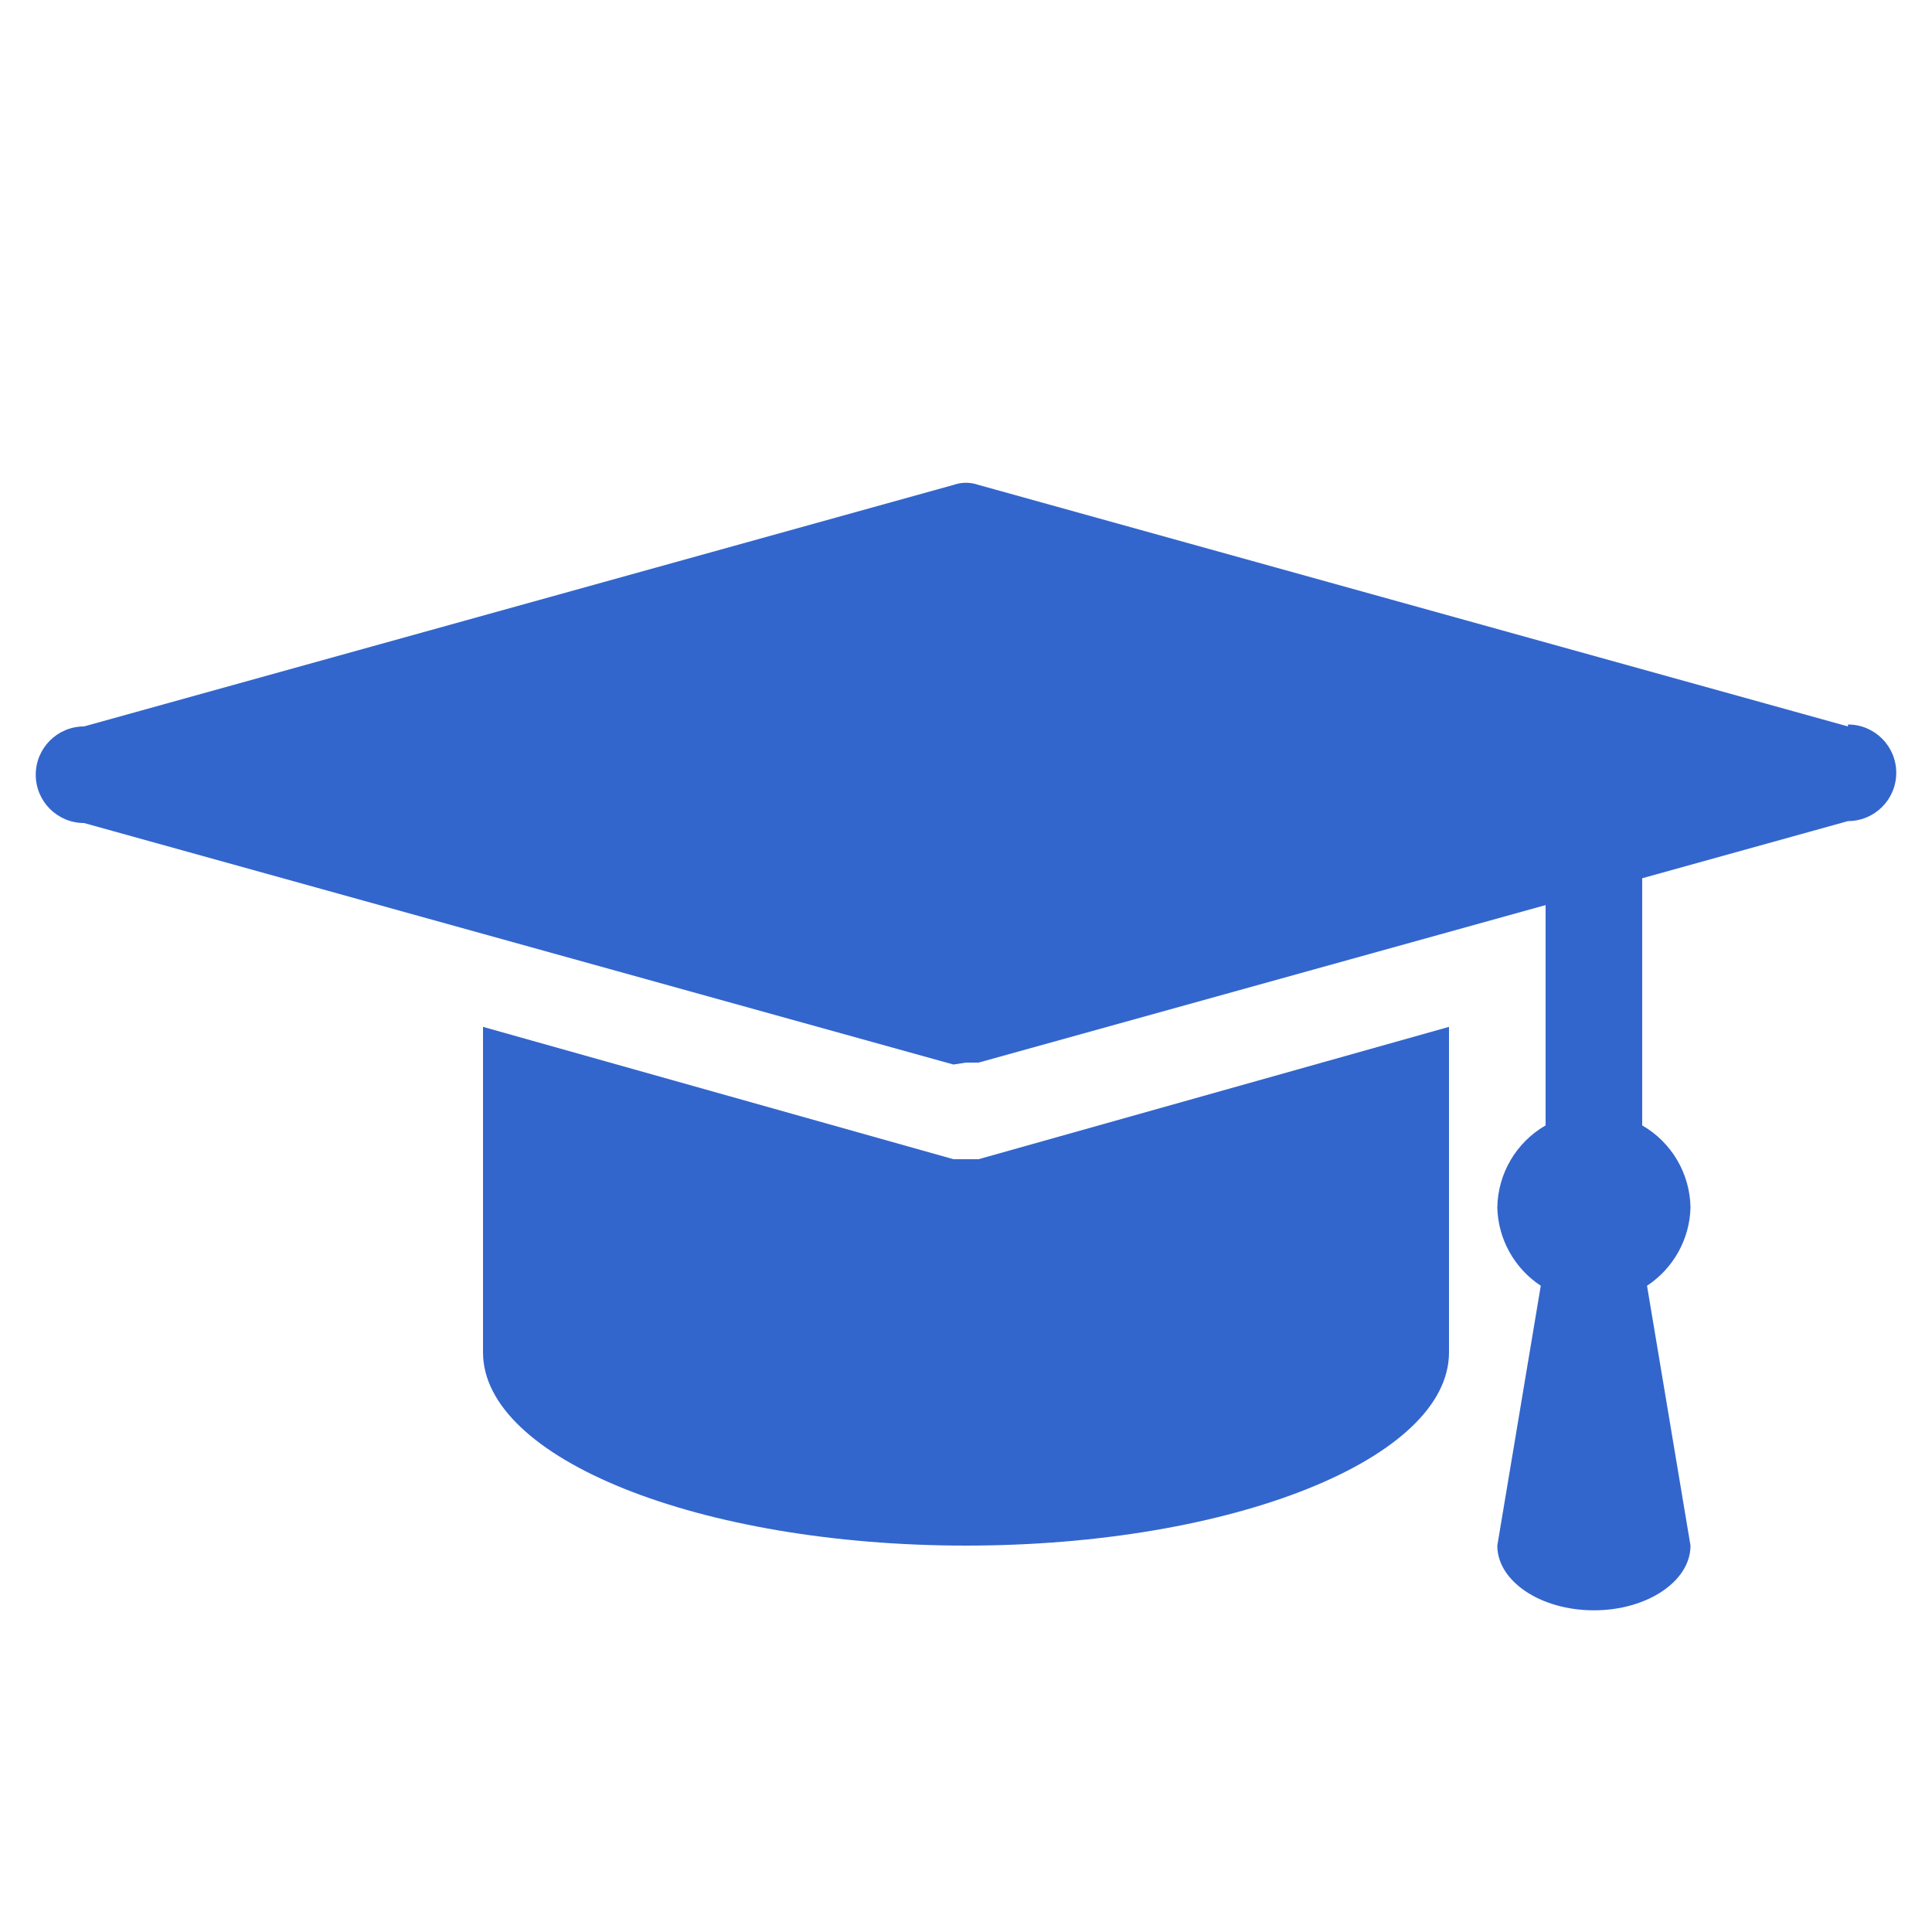
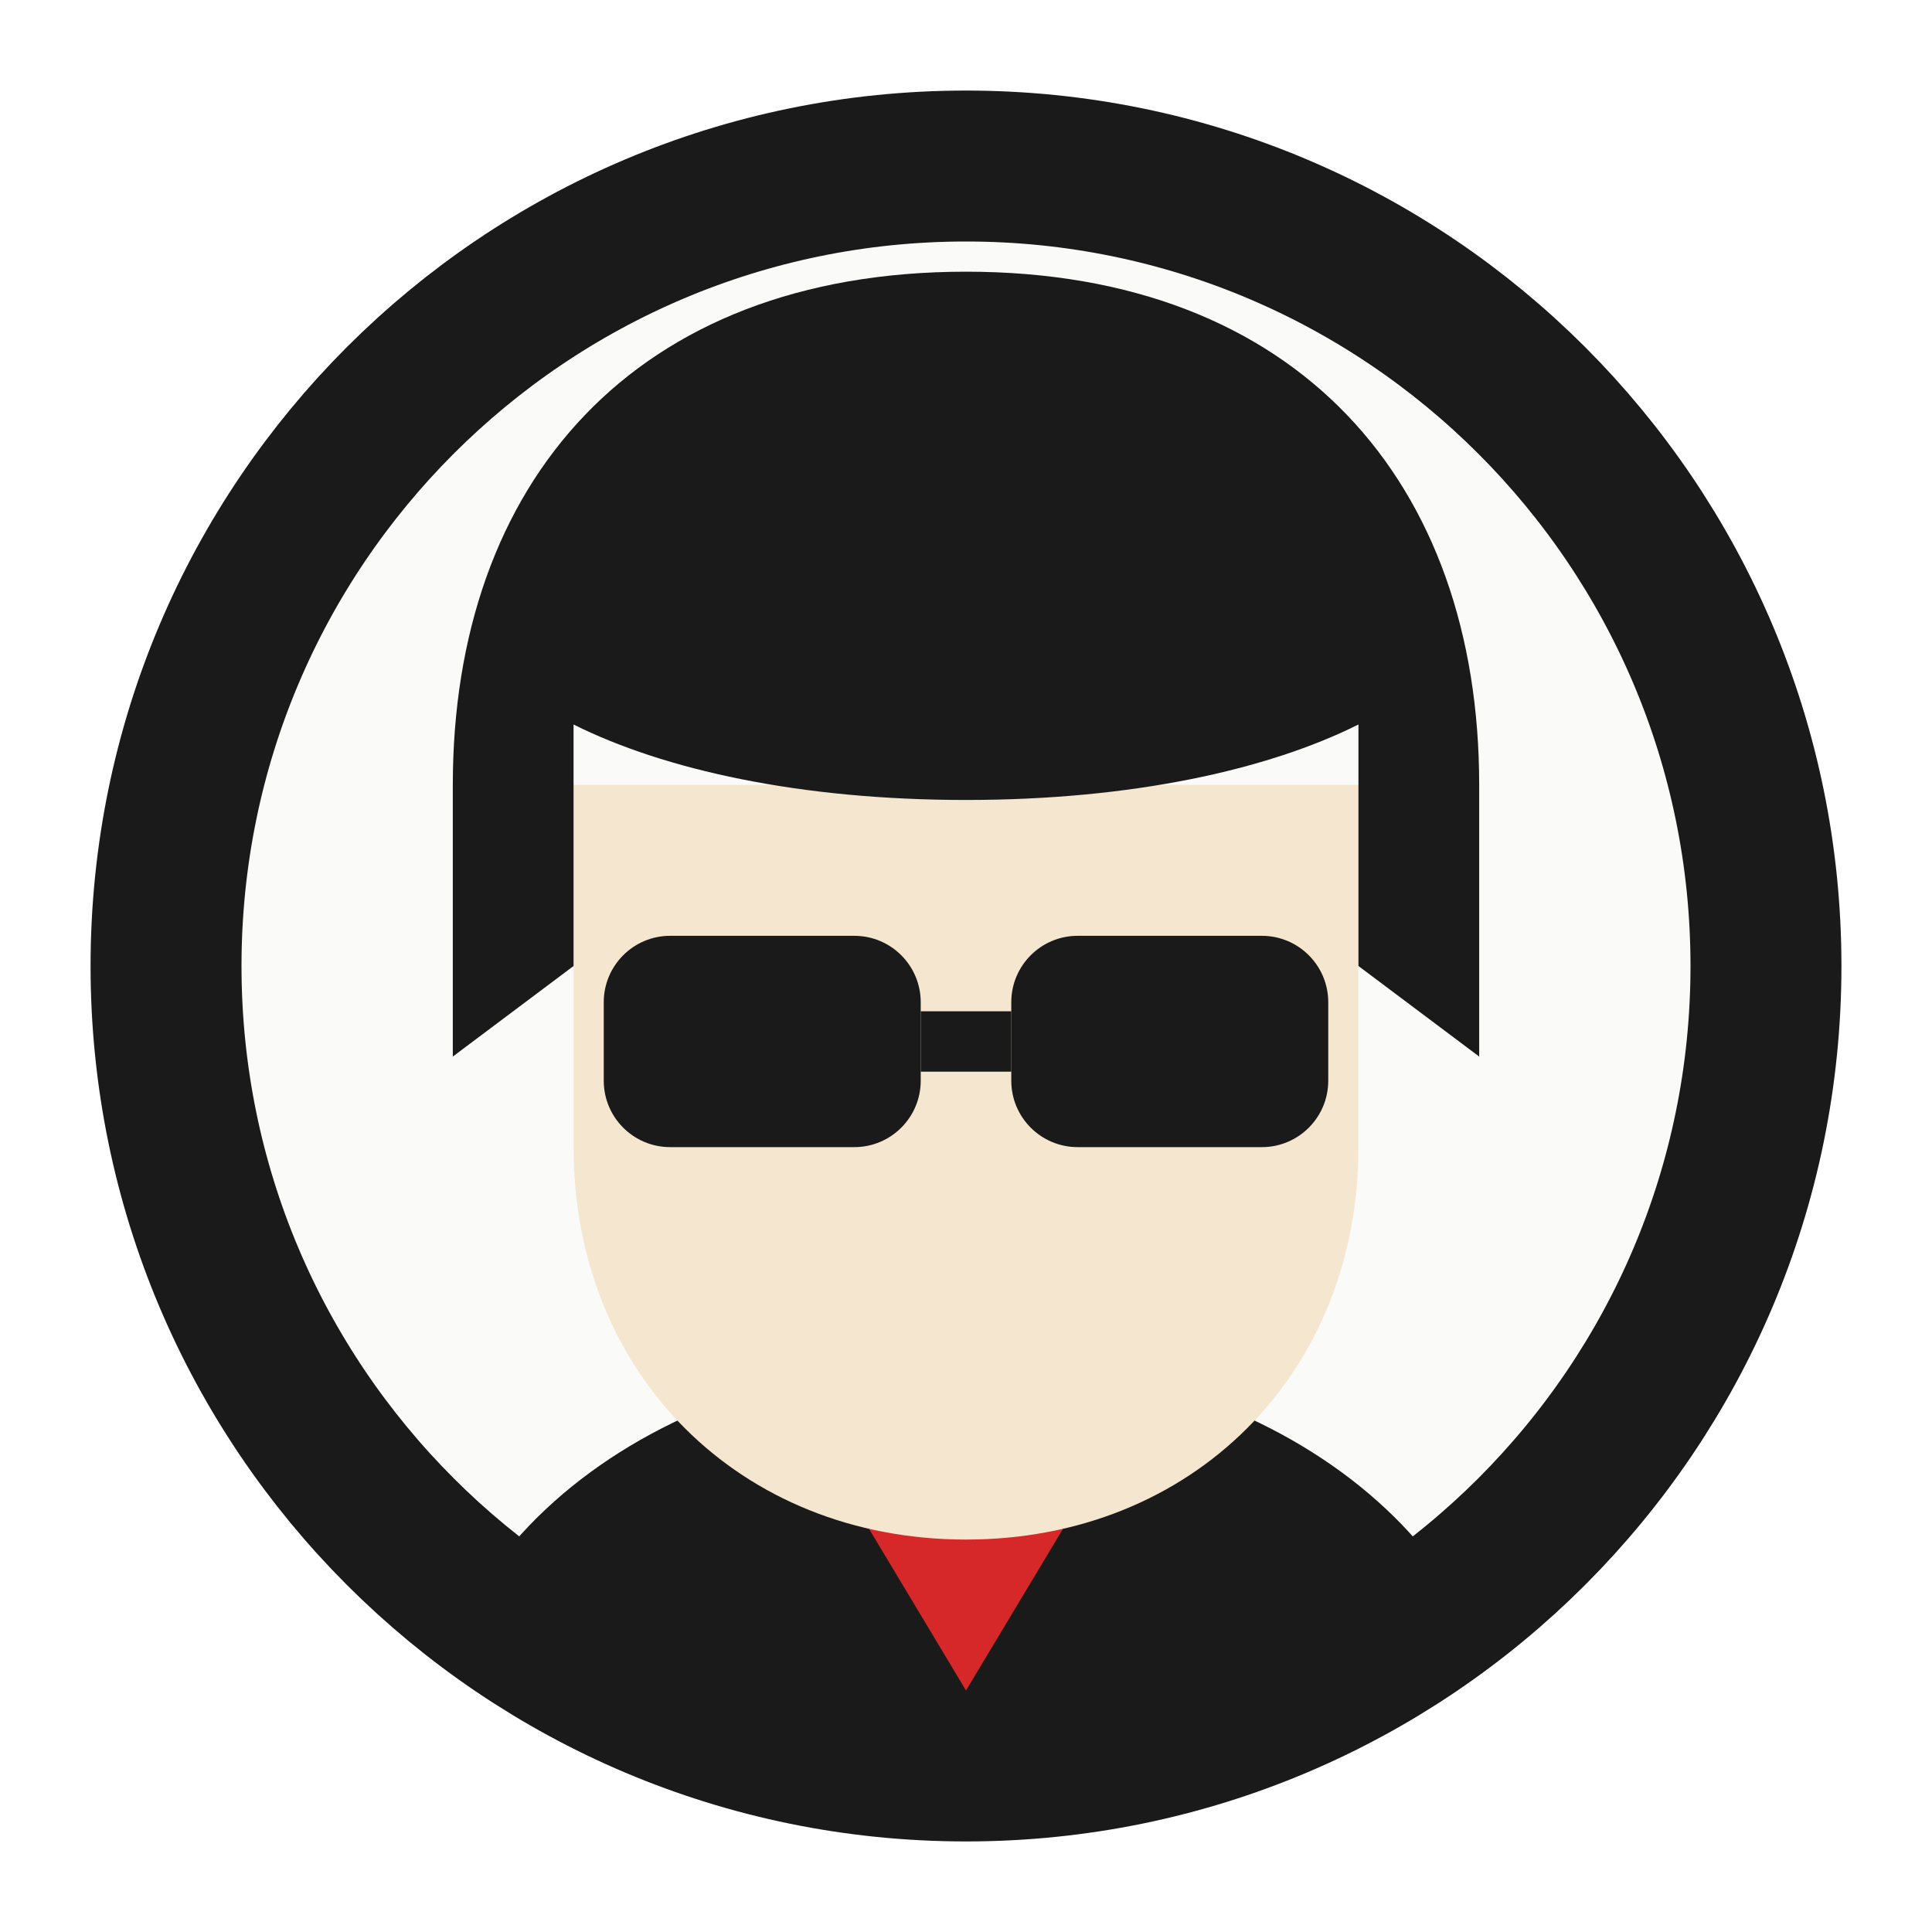
- <svg xmlns="http://www.w3.org/2000/svg" viewBox="2 2 20 20">
-   <path d="M12.13,14,12,14l-.13,0L7,12.63V16c0,1.1,2.24,2,5,2s5-.9,5-2V12.63Z" fill="#36c" />
-   <path d="M21.13,9.52l-9-2.5a.39.39,0,0,0-.26,0l-9,2.5a.5.5,0,0,0,0,1l9,2.5L12,13l.13,0,9-2.5a.5.5,0,0,0,0-1Z" fill="#36c" />
-   <path d="M19.5,14.5a1,1,0,0,0-.5-.85V10H18v3.65a1,1,0,0,0-.5.85,1,1,0,0,0,.45.81L17.5,18c0,.37.45.67,1,.67s1-.3,1-.67l-.45-2.69A1,1,0,0,0,19.5,14.5Z" fill="#36c" />
+ <svg xmlns="http://www.w3.org/2000/svg" viewBox="0 0 64 64" width="64" height="64" role="img" aria-label="Jiahang He">
+   <defs>
+     <clipPath id="ring">
+       <circle cx="32" cy="32" r="26.5" />
+     </clipPath>
+   </defs>
+   <circle cx="32" cy="32" r="26.5" fill="#FAFAF8" />
+   <g clip-path="url(#ring)">
+     <path d="M32 45c10 0 18 6 18 14v5H14v-5c0-8 8-14 18-14z" fill="#1A1A1A" />
+     <path d="M32 45l4.5 3.5-4.5 7.5-4.5-7.5z" fill="#D62828" />
+     <path d="M19 26h26v12c0 7.5-5.5 13-13 13s-13-5.5-13-13V26z" fill="#F5E6D0" />
+     <path d="M32 9c11 0 17 7 17 17v9l-4-3v-8c-3 1.5-7.5 2.5-13 2.5S22 25.5 19 24v8l-4 3v-9c0-10 6-17 17-17z" fill="#1A1A1A" />
+     <rect x="20" y="31" width="10.5" height="7" rx="2.2" fill="#1A1A1A" />
+     <rect x="33.5" y="31" width="10.5" height="7" rx="2.2" fill="#1A1A1A" />
+     <rect x="30.5" y="33.5" width="3" height="2" fill="#1A1A1A" />
+   </g>
+   <circle cx="32" cy="32" r="26.5" fill="none" stroke="#1A1A1A" stroke-width="5" />
</svg>
